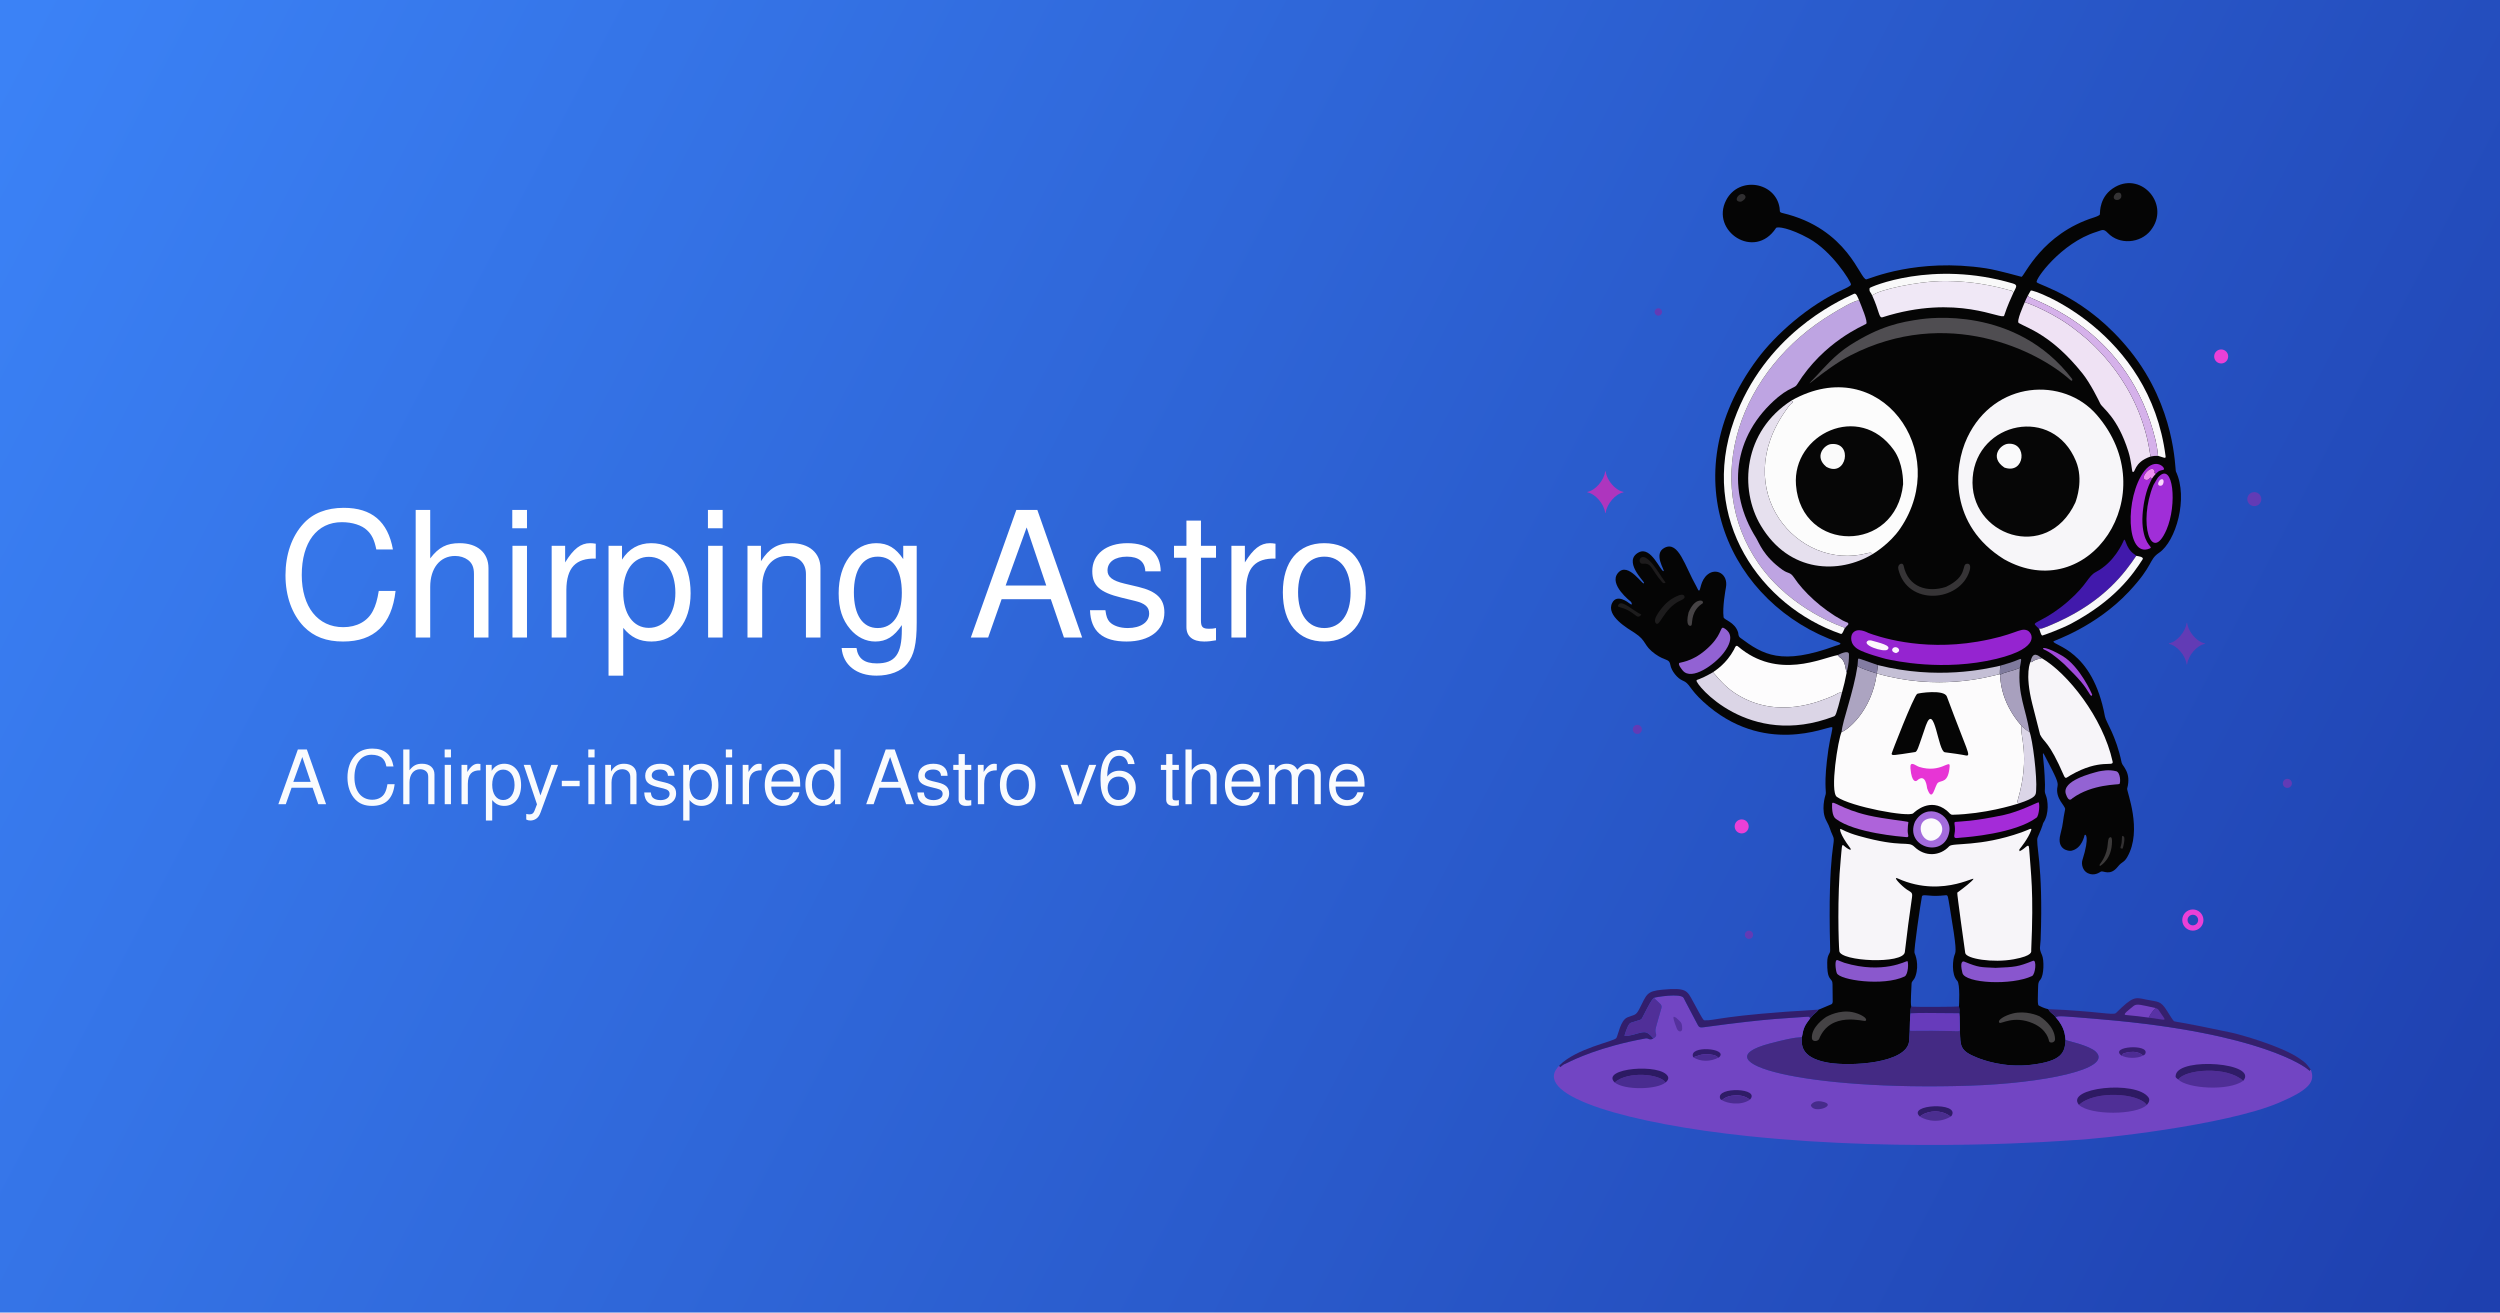
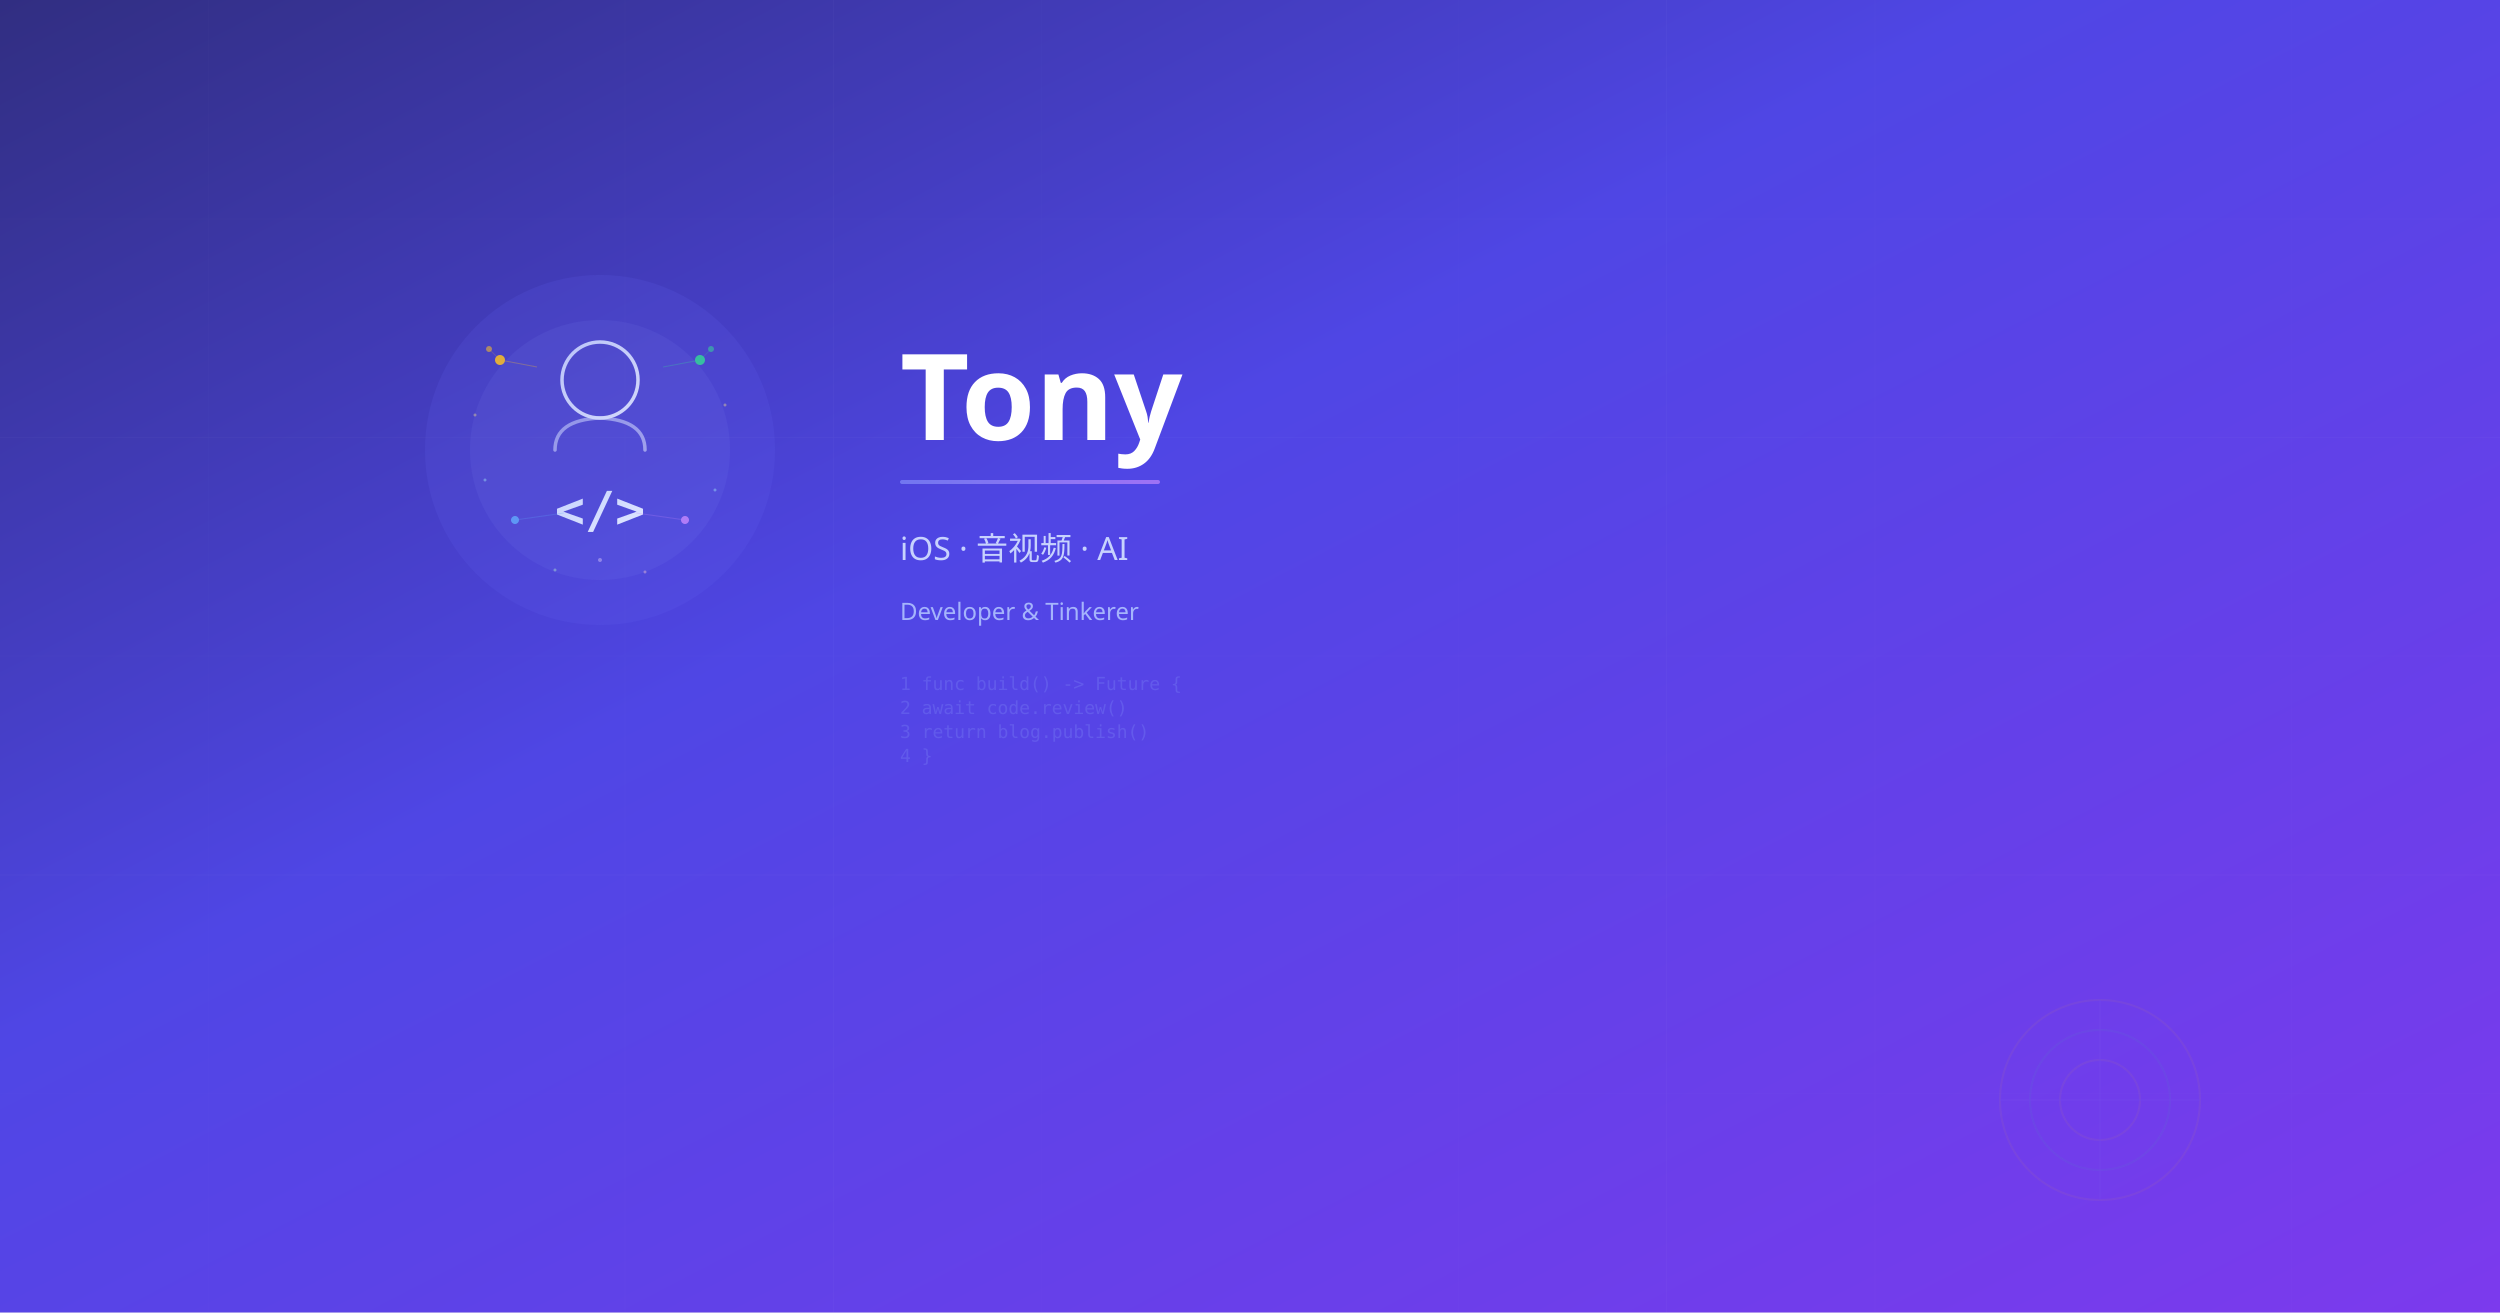
- <svg xmlns="http://www.w3.org/2000/svg" xml:space="preserve" style="fill-rule:evenodd;clip-rule:evenodd;stroke-linejoin:round;stroke-miterlimit:2" viewBox="0 0 5000 2625">
-   <path d="M0 0h5000v2625H0z" style="fill:url(#a);fill-rule:nonzero" />
-   <text x="554.167" y="1275" style="font-family:&quot;Helvetica&quot;;font-size:350px;fill:#fff">Chirping <tspan x="1935.71px 2169.157px" y="1275px 1275px">As</tspan>tro</text>
-   <text x="554.167" y="1608.333" style="font-family:&quot;Helvetica&quot;;font-size:150px;fill:#fff;fill-opacity:.97">A<tspan x="646.012px 687.687px" y="1608.333px 1608.333px"> C</tspan>hirpy-inspired <tspan x="1729.85px 1829.899px" y="1608.333px 1608.333px">As</tspan>tro v6 theme</text>
-   <path d="M3822.814 2013.152c-.409 1.005-1.802.586-1.89 13.389-1.152 9.038-1.324 28.679-1.453 34.374-1.124 19.491-1.065 19.37-1.213 21.05-3.953 44.863-116.836 51.161-161.838 43.435-58.737-10.084-52.9-39.866-52.639-51.205 3.346-19.136 5.435-22.61 16.673-37.791 9.335-11.396 10.946-9.629 16.772-17.173 2.085-.487 1.793-.796 24.699-10.309.717-.298 3.498-1.304 3.47-5.368-.259-38.804-.001-39.018-1.762-41.871-4.383-7.103-9.331-6.069-9.192-36.574.08-17.508 6.131-16.396 5.914-24.88-5.352-209.169 12.394-213.178 5.612-227.758-7.112-15.288-5.007-16.076-13.108-30.78-11.57-20.999-2.755-49.133-1.482-53.196 1.73-5.523-4.702-19.719 5.462-90.055 3.53-24.43 9.99-43.587 7.187-44.176-9.282-1.948-136.958 59.31-257.311-50.735-29.396-26.878-26.636-36.53-41.47-42.454-10.059-4.017-22.485-19.023-24.525-31.148-2.238-13.301-9.293-6.99-30.133-21.77-24.414-17.314-16.243-26.142-41.363-42.437-13.246-8.592-57.893-33.857-44.859-59.877 9.448-18.861 32.235-.895 34.397.809 8.423 6.641 3.542-2.714 3.278-2.947-1.509-1.333-44.629-34.556-26.483-57.289 20.825-26.09 53.181 30.138 52.5 18.94-.177-2.915-42.894-43.744-10.386-60.685 24.6-12.82 43.46 38.341 49.464 37.671 3.713-.414-22.021-34.996 2.332-46.996 27.905-13.751 40.182 36.821 63.265 77.43 3.053 5.371 3.462 8.232 5.22 8.333 3.686.212 2.213-20.113 17.665-32.412 16.788-13.362 41.224-.753 36.254 26.298-.861 4.684-7.262 39.524-4.712 59.348.753 5.852 22.471 9.205 29.108 30.595.862 2.779-.316 7.229 4.48 10.787 45.27 33.59 81.568 55.887 190.833 15.776 1.274-.468 16.083-3.171 5.526-6.836-215.481-74.797-339.024-329.527-162.177-566.943 35.502-47.661 100.959-106.96 171.593-138.861 15.72-7.1 15.498-8.99 15.324-10.465-.719-6.12-37.695-65.787-84.068-91.477-37.648-20.856-63.337-24.561-65.751-20.871-42.832 65.486-131.765 5.895-99.688-55.731 25.392-48.784 98.445-36.383 106.743 14.825 1.123 6.929-1.195 9.267 5.553 10.85C3697 457.04 3720.302 560.785 3732.877 558.704c6.089-1.008 100.696-43.249 239.061-22.08 24.517 3.751 70.695 17.144 71.17 17.03 5.732-1.383 40.733-86.173 145.353-118.911.983-.308 11.019-3.448 11.306-6.149.444-4.181-1.427-36.899 30.994-54.933 53.815-29.934 110.629 37.036 70.406 87.406-20.528 25.707-62.289 29.085-85.312 5.1-9.089-9.468-10.865-6.192-23.426-2.263-70.304 21.991-123.112 95.406-118.973 100.623 4.844 6.105 99.89 28.973 186.612 136.967 91.71 114.204 89.591 236.844 91.781 241.488 25.072 53.158-.081 139.859-33.714 162.576-21.274 14.369-10.209 24.16-60.241 77.632-66.401 70.967-150.674 98.263-150.951 99.496-1.99 8.836 78.364 15.259 102.992 150.531 1.999 10.981 22.21 37.801 33.348 92.062 1.492 7.271 19.979 19.326 11.04 51.841-1.428 5.195 31.351 83.074.178 136.972-6.798 11.755-10.299 8.533-18.822 19.244-15.625 19.635-28.665 7.323-33.982 9.88-2.14 1.029-12.667 9.793-26.337 3.034-10.158-5.023-13.06-18.097-10.536-26.062 15.255-48.129 5.901-53.383 4.259-49.742-.136.302-4.773 26.727-26.624 31.109-4.501.903-29.92-1.614-21.62-33.014 6.526-24.689 4.103-24.997 9.384-49.796 1.429-6.709-20.426-21.241-15.207-45.914 1.753-8.288-1.45-15.565-25.664-61.682-7.759-14.778-.622 6.237.612 58.041.297 12.484-1.973 12.761 2.325 23.102 2.993 7.2 6.957 34.696-5.575 53.27-1.386 2.055.336 2.737-11.255 28.864-5.36 12.081 11.536 51.664 5.806 204.758-.597 15.954-3.913 16.553 2.785 31.089 4.23 9.18 4.121 40.147-3.269 48.965-5.606 6.69-4.262 8.163-5.148 38.599-.031 1.066-.35 12.039 1.831 13.2 10.537 5.607 17.481 6.972 19.084 7.288 5.501 9.658 8.312 7.097 14.823 16.044 18.902 21.473 18.43 36.43 19.713 45.724-1.289 25.256-7.529 42.373-69.066 49.547-55.192 6.434-98.819-10.785-106.837-13.95-35.922-14.178-34.271-23.266-35.361-54.776-.437-30.641-.576-30.577-1.071-34.481.508-6.989.378-6.906-.832-13.697.219-.98 2.582-45.108-3.362-51.136-12.52-12.697-8.719-44.072-5.419-51.71 2.995-6.932 4.6-10.647-9.395-93.921-4.015-23.888-3.637-25.767-8.009-25.527-3.833.211-7.645.709-11.473 1.005-22.82 1.76-35.288-4.086-36.424 1.607-2.669 13.376-16.654 108.376-14.798 112.745 1.449 3.41 9.832 23.141 2.002 46.268-3.177 9.383-7.603 9.435-7.901 15.162-2.125 40.888-1.559 42.465-.319 45.923v-.001Z" style="fill:#050505" />
-   <path d="M3307.748 1995.703c2.376-1.289 53.883-10.112 59.56.241 2.142 3.906 1.688 4.079 25.809 49.34 4.582 8.597 4.762 10.522 14.349 9.203 137.158-18.86 171.068-17.931 206.755-20.983 3.931-.336 4.061-.196 6.232 2.899-11.237 15.181-13.326 18.655-16.673 37.791-5.001 1.606-5.824-2.666-64.396 12.829-143.334 37.92 71.879 95.208 400.162 84.314 146.815-4.872 287.417-33.274 252.17-67.802-12.994-12.728-57.903-22.164-60.637-23.446-1.284-9.295-.812-24.251-19.713-45.724 6.701-3.106 7.081-2.798 92.214 4.405 320.97 27.159 408.055 97.01 409.971 98.276 1.244.822.951.945 2.093 1.701 3.414 2.261 2.948 3.004 3.276 2.883 1.135-.42 1.436-2.143 2.572-2.563 9.43 23.916-1.556 40.117-64.119 66.597-106.348 45.012-361.678 73.142-415.014 74.839-4.087.13-319.392 25.991-646.844-8.356-235.513-24.703-427.002-79.278-380.839-136.601a102 102 0 0 1 3.521-4.141c1.901.62.404 2.152 2.304 2.771.18.059.202.066 1.914-1.395 5.751-4.91 6.103-4.08 12.993-7.482 11.681-5.768 64.695-31.947 155.479-48.397 6.894-1.249 7.451 4.842 15.795-.056.171-.125 7-3.189 5.494-8.335-2.983-10.191-.995-10.276 10.494-51.774 2.133-7.704-2.074-8.386-14.92-21.035Z" style="fill:#7245c3" />
-   <path d="M4007.973 1118.398c-109.25-67.857-101.98-183.057-73.303-243.477 54.377-114.568 192.2-121.707 258.491-45.56 138.364 158.935-16.127 384.589-185.188 289.037" style="fill:#f7f6f9" />
-   <path d="M3753.692 1346.933c122.439 35.308 220.612 7.498 245.922 1.287l.536 1.508c1.914 58.816 40.012 98.153 43.209 102.337-5.511 14.878 18.622 57.871-7.802 147.846-1.146 3.904-1.121 4.12 1.483 7.17-10.228 3.16-67.844 20.963-131.927 22.434-4.833.111-6.323-4.121-11.682-8.43-33.021-26.551-62.949 1.74-66.847 5.425-9.023 8.53-125.108-13.089-152.842-32.755-14.464-10.256 2.58-115.929 9.489-129.788 9.061-2.319 59.531-38.848 70.46-117.034Z" style="fill:#fcfbfc" />
-   <path d="M3583.091 800.916c176.807-99.167 321.632 102.746 217.509 255.911-21.297 31.328-53.625 50.242-55.861 51.734-.788-.609.383-4.924-9.886-2.192-139.737 37.185-278.297-126.763-161.603-287.886 3.791-5.235 3.416-5.28 6.926-9.055 2.744-2.952 4.064-1.8 5.35-5.554.758-2.213-3.206-.705-2.435-2.958" style="fill:#fcfcfc" />
-   <path d="M4039.174 1702.467c12.424-5.4 18.231-18.672 19.12-5.095 3.268 49.881 9.511 83.893 4.138 202.881-.122 2.693 4.485 11.035-34.984 18.306-41.386 7.624-95.334-.897-96.992-12.679-1.356-9.634-16.71-118.718-15.939-120.559.095-.226 19.055-13.653 28.679-23.037 21.448-20.912-52.738 37.156-147.296-5.177-12.604-5.643 7.28 14.84 17.744 21.95 8.691 5.904 11.83 5.251 10.352 15.811-7.638 54.597-7.806 54.437-14.308 109.221-2.946 24.824-128.842 18.808-131.066-1.873-1.307-12.148-4.582-107.813 2.871-183.757 2.188-22.291 1.646-31.234 5.723-27.52 8.908 8.114 18.282 11.975 12.825 4.692-20.542-27.41-21.251-38.548-18.832-37.831 3.282.973 11.083 6.935 36.516 14.089 88.342 24.848 97.993 8.968 110.928 21.577 21.261 20.724 51.394 19.037 69.745-.931 7.084-7.708 60.084 1.954 144.462-27.785 15.89-5.6 21.87-10.792 19.281-3.709-5.966 16.324-20.349 34-22.522 36.67-1.672 2.055-.849 2.164-.446 4.756z" style="fill:#f7f5f9" />
-   <path d="M3819.47 2060.915c7.532 1.81 7.646-1.215 96.819 1.416.304.009.261-.105 3.525-1.419 1.091 31.51-.561 40.597 35.361 54.776 8.017 3.165 51.645 20.384 106.837 13.95 61.538-7.174 67.777-24.291 69.066-49.547 2.734 1.282 47.644 10.717 60.637 23.446 35.247 34.528-105.354 62.93-252.17 67.802-328.283 10.894-543.496-46.394-400.162-84.314 58.572-15.496 59.395-11.223 64.396-12.829-.262 11.339-6.098 41.12 52.639 51.205 45.002 7.726 157.884 1.428 161.838-43.435.148-1.68.09-1.559 1.213-21.05Z" style="fill:#442a84" />
-   <path d="M3806.225 968.31c-14.359 139.488-203.584 137.92-214.247 1.815-7.938-101.32 126.4-166.864 195.55-70.175 18.911 26.441 18.726 62.69 18.697 68.359Zm344.524 36.582c-56.516 121.904-214.497 65.665-205.378-50.018 8.746-110.951 160.463-144.803 206.576-32.525 15.312 37.283 1.065 76.338-1.198 82.542Z" style="fill:#060606" />
-   <path d="M3718.167 600.606c4.188 10.603 18.643 44.22 14.065 47.183-5.312 3.437-84.697 35.287-137.933 120.951-.281.453-2.071 3.333-4.78 4.642-22.569 10.908-25.374 14.981-34.106 21.41-91.403 77.363-101.163 189.122-43.21 281.047 5.797 9.195 14.277 36.457 52.863 63.866 11.6 8.24 15.15 3.669 23.081 15.587 18.776 28.213 55.073 62.721 97.378 85.749 8.735 4.755 12.317 3.101 10.799 8.442-.233.818-1.18.05-7.222 7.807-.439-.501.452-1.496.013-1.997-.118-.135-106.334-34.08-171.517-127.509-116.529-167.027-38.145-390.155 147.771-501.032 11.207-6.683 41.54-25.488 52.799-26.146z" style="fill:#bea4e2" />
-   <path d="M4083.264 1316.144c51.36 29.774 122.59 118.572 141.989 207.029 2.589 11.806-23.92-7.435-84.408 27.451-7.17 4.135-9.61 8.491-12.902.916-30.665-70.581-39.518-65.589-47.751-82.336-.3-.61-14.29-56.084-15.521-60.964-15.816-62.713-3.622-84.403-3.592-84.511.961-.298 2.018.78 2.979.482.394-.122-.295-.757 4.102-3.125 7.998-4.308 12.166-2.932 13.011-3.178.876-.255 1.217-1.509 2.093-1.764" style="fill:#f7f5f9" />
-   <path d="M3675.441 1310.205c2.714 2.686 2.141 3.163 5.308 5.253 10.472 6.908 9.969 23.396 12.544 29.882-4.167 20.348-4.067 20.179-9.515 40.33-7.537-1.638-8.27 2.285-19.96 7.022-23.567 9.548-106.241 46.402-187.833-2.589-21.546-12.937-33.469-26.283-49.926-45.656 6.239-4.743 26.275-16.642 42.053-45.48 1.072-1.959 3.304-10.049 7.614-6.357 79.806 68.37 168.712 22.93 199.716 17.596Z" style="fill:#fdfcfd" />
-   <path d="M4049.662 604.197c2.679.798 59.027 20.976 104.279 57.822 5.097 4.15 98.273 69.964 135.148 195.393 9.76 33.2 10.444 50.525 12.232 55.604-35.322 11.948-29.389 34.31-36.464 30.409-.871-.48-2.368-21.99-8.053-40.097-21.911-69.787-51.667-86.459-56.319-96.148-2.432-5.064-19.084-39.744-35.683-60.475-61.007-76.192-108.559-89.828-127.22-100.621-5.352-3.095 9.472-35.591 12.079-41.888Z" style="fill:#efe2f4" />
-   <path d="M3771.354 1317.719c-4.519-1.198-41.297-10.946-55.189-19.228-17.949-10.701-14.283-27.056-11.409-31.325 9.422-13.997 30.126-1.97 32.255-1.201 16.434 5.941 102.184 36.938 217.745 17.395 76.292-12.903 84.643-28.698 99.752-22.568 9.156 3.715 30.424 34.618-61.537 56.875-106.161 25.694-204.309 3.896-221.617.052h.001Z" style="fill:#9524d0" />
-   <path d="M4026.956 585.212c-14.867 32.487-14.781 35.97-18.665 46.153-3.787 9.931-93.091-44.716-243.13 3.115-7.615 2.428-5.975-11.26-20.691-43.26 12.161-12.102 91.848-28.031 135.757-28.992 79.243-1.733 136.958 18.278 141.69 19.011.609.094 1.359-.237 1.844.144 1.306 1.029 1.89 2.799 3.196 3.827Z" style="fill:#f0e8f6" />
-   <path d="M3583.091 800.916c-.772 2.253 3.192.745 2.435 2.958-1.286 3.754-2.605 2.602-5.35 5.554-3.509 3.775-3.134 3.82-6.926 9.055-116.694 161.123 21.865 325.071 161.603 287.886 10.268-2.732 9.098 1.583 9.886 2.192-65.773 39.384-165.943 38.456-223.186-57.491-43.356-72.671-35.326-187.965 61.538-250.154" style="fill:#e6e0ee" />
-   <path d="M3718.167 600.606c-11.259.658-41.592 19.463-52.799 26.146-185.916 110.876-264.3 334.005-147.771 501.032 65.182 93.429 171.399 127.374 171.517 127.509.439.501-.452 1.496-.013 1.997-4.387 9.792-5.137 11.285-8.064 10.27-158.496-54.965-284.402-228.81-212.707-427.683 60.7-168.374 202.444-235.349 239.722-252.313 4.591-2.089 7.488 7.348 10.114 13.042Z" style="fill:#f9f9fa" />
-   <path d="M3841.883 638.314c9.728-.978 189.347-28.692 302.285 119.523.928 1.218.961 6.203-3.749 1.96-65.357-58.865-246.1-148.342-439.564-48.956-53.968 27.724-109.03 83.273-66.86 39.672 10.862-11.23 35.183-40.71 66.928-60.734 60.08-37.898 99.244-45.477 140.962-51.465Z" style="fill:#4f4d51" />
-   <path d="M3426.058 1344.447c16.457 19.372 28.38 32.719 49.926 45.656 81.593 48.991 164.267 12.137 187.833 2.589 11.69-4.736 12.423-8.66 19.96-7.022-11.662 45.645-12.794 45.902-16.133 47.183-170.758 65.525-277.466-64.996-274.585-71.893 1.138-2.724 3.345.462 32.999-16.512Z" style="fill:#dbd5e6" />
-   <path d="M3842.673 1477.547c-4.763 13.433-8.263 25.912-12.204 26.522-44.399 6.876-46.087 7.348-47.289 3.749-.403-1.207 44.381-116.153 51.279-120.188 2.409-1.409 53.767-9.381 59.264 5.435 41.104 110.775 49.24 119.214 38.236 117.919-3.394-.399-3.222-1.389-42.226-6.448-13.893-1.802-20.398-101.417-37.863-53.899-1.712 4.658-8.472 24.754-9.198 26.911Z" style="fill:#050505" />
-   <path d="M4096.543 2018.324c97.123 3.733 130.147 12.878 135.355 7.737 34.22-33.776 37.852-31.724 59.9-27.017 25.119 5.363 29.027 1.392 42.643 23.266 12.433 19.973 12.939 20.089 14.919 20.542 9.097 2.081 9.264.408 114.433 22.602 12.56 2.65 98.24 25.886 135.433 51.782 12.95 9.017 12.616 9.274 22.264 21.834-1.135.42-1.436 2.143-2.572 2.563-.327.121.138-.622-3.276-2.883-1.141-.756-.848-.879-2.093-1.701-1.916-1.266-89.001-71.118-409.971-98.276-85.133-7.203-85.513-7.511-92.214-4.405-6.511-8.947-9.321-6.386-14.823-16.044Z" style="fill:#36206d;fill-opacity:.99" />
-   <path d="M3307.748 1995.703c-4.869 4.42-8.124 10.498-23.331 40.062-2.46 4.783-3.739 3.31-22.372 9.703-2.135.733-5.619 1.928-12.901 25.099-.354 1.126.478 2.826 14.747-.609 23.386-5.63 27.249-11.627 42.789 6.888-8.344 4.898-8.9-1.193-15.795.056-90.785 16.45-143.799 42.629-155.479 48.397-6.89 3.402-7.241 2.572-12.993 7.482-1.712 1.462-1.734 1.454-1.914 1.395-1.9-.62-.403-2.151-2.304-2.771 34.61-35.35 110.381-48.312 114.587-55.418 3.739-6.317 8.034-35.329 21.969-41.211 13.819-5.833 16.686-2.886 23.647-16.355 15.264-29.533 13.866-36.082 46.915-39.101 47.045-4.296 48.789 1.437 60.343 22.801 20.553 38.003 21.024 38.46 23.741 38.559 21.726.788 32.565-10.043 227.828-21.451-5.826 7.544-7.437 5.777-16.772 17.173-2.171-3.096-2.301-3.236-6.232-2.899-35.687 3.052-69.597 2.123-206.755 20.983-9.587 1.318-9.768-.606-14.349-9.203-24.122-45.262-23.667-45.435-25.809-49.34-5.677-10.353-57.184-1.529-59.56-.241Z" style="fill:#331e6b;fill-opacity:.99" />
-   <path d="M4272.521 1111.68c-22.741 33.674-63.501 90.058-158.46 132.983-2.557 1.156-27.5 12.432-32.626 12.861-.902.076-1.938-.857-2.692-.356-.559.371.771 1.631.211 2.002-4.064-5.419-4.718-4.672-9-9.785-4.43-5.289 23.304-9.35 65.98-46.54 39.996-34.855 39.209-49.979 56.01-58.934 36.727-19.575 52.821-56.798 55.485-62.96 3.41-7.886 3.529 14.823 19.749 26.397 3.912 2.792 3.637 2.948 5.343 4.331Z" style="fill:#4119ab" />
-   <path d="M4055.788 591.046c5.436-9.175 5.152-9.326 5.869-9.905 4.571-3.694 237.69 80.926 269.552 331.629.682 5.365-4.158 2.002-15.059-1.086-.213-2.545-1.333-15.91-5.102-31.511-52.329-216.607-229.616-273.828-252.84-286.306-1.091-.586-1.328-2.234-2.419-2.821Z" style="fill:#faf9fa" />
-   <path d="M4055.788 591.046c1.091.586 1.328 2.234 2.419 2.821 23.225 12.479 200.511 69.699 252.84 286.306 3.769 15.601 4.889 28.966 5.102 31.511-7.573-.015-7.409.024-14.828 1.333-1.788-5.078-2.471-22.403-12.232-55.604-36.875-125.43-130.051-191.243-135.148-195.393-45.253-36.846-101.601-57.024-104.279-57.822 2.331-5.147 1.864-5.265 6.125-13.151Z" style="fill:#d5b1ea" />
-   <path d="M3922.381 1675.246c-9.578.499-15.589 3.745-13.496-6.581 3.374-16.643-2.908-24.362 1.96-24.892 9.864-1.074 35.211-.625 97.473-13.953 29.431-6.3 67.92-25.637 68.611-25.329 3.108 1.382 1.478 26.921-3.973 30.907-43.436 31.766-138.149 38.911-150.575 39.849Z" style="fill:#a42bd8" />
-   <path d="M4306.834 970.098c8.127-13.642 7.743-13.738 10.393-16.511 29.291-30.664 37.605 55.798 15.664 106.129-30.298 69.503-57.189-13.875-26.057-89.618" style="fill:#a02ed8" />
-   <path d="M3815.854 1651.545c-.382 9.691-1.159 9.635.635 19.143.163.866.751 3.922-3.233 3.604-11.648-.929-104.119-8.304-141.429-36.516-1.995-1.508-8.596-6.5-7.66-30.308.321-8.161 18.394 10.818 72.449 23.305 31.382 7.249 78.992 11.921 80.023 13.305.359.481-.057.542-.787 7.466Z" style="fill:#ae63da" />
-   <path d="M3755.833 1330.249c118.802 29.871 215.233 7.888 244.936 1.081-1.237 8.455-.86 8.35-1.154 16.89-25.31 6.211-123.483 34.021-245.922-1.287.157-1.336 1.594-13.559 2.141-16.684Z" style="fill:#c4bfd5" />
-   <path d="M4026.956 585.212c-1.306-1.029-1.89-2.799-3.196-3.827-.484-.382-1.235-.05-1.844-.144-4.732-.733-62.446-20.745-141.69-19.011-43.909.96-123.596 16.89-135.757 28.992-3.047-7.719-6.46-6.858-5.252-15.083.269-1.831 125.291-56.704 286.317-9.251 11.285 3.326 6.387 7.595 1.422 18.325Z" style="fill:#f9f9f9" />
-   <path d="M3991.231 1935.71c39.555-1.729 44.449-2.053 74.762-14.093 7.876-3.128 4.85 27.235-1.955 30.462-40.535 19.222-133.843 14.749-139.167-6.082-6.169-24.135 1.527-23.589 3.241-22.894 30.355 12.295 31.951 11.067 63.119 12.608Z" style="fill:#8956ce" />
-   <path d="M3688.693 1925.583c77.692 23.344 124.18-4.243 126.006-3.402 2.61 1.203 2.2 27.106-5.671 30.843-42.255 20.061-130.327 7.241-135.456-6.872-2.45-6.741-4.982-28.229 1.601-25.888 1.095.39.814.517 13.52 5.319" style="fill:#8a58cd" />
-   <path d="M3715.034 1331.677c1.047.521-.109 3.232 38.659 15.257-10.93 78.187-61.399 114.715-70.46 117.034 1.575-22.429 23.557-78.352 31.802-132.291Z" style="fill:#aca4c1" />
-   <path d="M3829.898 1643.517c23.316-40.848 74.182-15.008 68.777 19.356-8.761 55.706-90.116 32.167-68.777-19.356" style="fill:#a36bdc" />
-   <path d="M4311.453 947.813c-.577-1.229-2.629-1.283-3.206-2.513-.132-.281 2.152.196.635-3.823-5.53-14.652-33.619 18.167-15.346 18.449 3.568.055 7.025-5.149 7.489-5.057 1.249.247 1.707 2.17 2.956 2.416-2.27 5.103-10.163 17.581-15.45 45.562-.767 4.061-5.616 29.726-3.001 51.578 4.618 38.587 21.925 39.051 14.076 42.487-47.893 20.96-50.185-103.625-10.916-154.786 22.993-29.956 45.911-3.792 37.513-2.305-10.559 1.869-10.833 4.86-14.75 7.992" style="fill:#a52ad7" />
-   <path d="M4272.521 1111.68c1.894.459 16.184 1.649 12.553 7.268-19.05 29.481-54.465 81.298-142.826 128.391-19.018 10.136-54.608 23.082-57.224 23.612-1.014.205-2.41.591-6.07-11.781.559-.371-.771-1.631-.211-2.002.755-.5 1.79.432 2.692.356 5.126-.43 30.07-11.705 32.626-12.861 94.959-42.926 135.718-99.309 158.46-132.983" style="fill:#f8f8fa" />
-   <path d="M4039.621 1335.656c-4.567 53.998 12.127 81.764 19.324 127.829-2.139-.849-2.85.281-15.584-11.42-3.197-4.184-41.295-43.521-43.209-102.337 9.281-5.929 22.332-6.435 39.469-14.072" style="fill:#a8a0be" />
-   <path d="M4157.976 2209.832c31.366-29.686 120.393-23.618 135.511.207-20.606 20.193-112.597 20.968-135.511-.207" style="fill:#4f2f96" />
-   <path d="M3449.673 1257.204c2.449 2.049 24.759 13.624-2.778 49.125-17.652 22.757-63.495 55.805-81.232 34.926-.871-1.025-11.848-13.947-6.246-15.617 6.18-1.843 32.371-4.215 63.026-36.273 23.425-24.497 17.23-39.192 27.231-32.161Z" style="fill:#9262d3" />
-   <path d="M3820.923 2026.541c26.493-1.138 26.404-.479 97.82-.109.495 3.904.635 3.84 1.071 34.481-3.264 1.314-3.221 1.428-3.525 1.419-89.173-2.631-89.287.393-96.819-1.416.129-5.696.301-25.336 1.453-34.374Z" style="fill:#673bbb" />
-   <path d="M4043.36 1452.065c12.734 11.701 13.446 10.571 15.584 11.42 6.243 14.734 15.543 89.987 13.342 117.197-.737 9.113 1.379 14.318-35.245 26.399-2.603-3.05-2.629-3.267-1.483-7.17 26.423-89.975 2.291-132.967 7.802-147.846" style="fill:#dbd5e7" />
-   <path d="M4197.974 1542.69c6.241-.899 18.362-4.204 34.361-.253 8.514 2.103 9.158 22.685 6.567 25.54-1.468 1.618-54.545-.315-94.128 28.591-1.344.982-7.149 9.407-13.044-8.536-8.719-26.539 50.92-41.344 66.245-45.343Z" style="fill:#9363d3" />
-   <path d="M4356.559 2159.108c12.905-20.261 97.113-27.715 129.848 2.551-29.42 21.224-111.85 15.42-129.848-2.551" style="fill:#4f2e96" />
-   <path d="M3307.748 1995.703c12.846 12.65 17.053 13.331 14.92 21.035-11.49 41.498-13.477 41.583-10.494 51.774 1.506 5.145-5.324 8.209-5.494 8.335-15.541-18.515-19.403-12.518-42.789-6.888-14.269 3.435-15.101 1.736-14.747.609 7.283-23.171 10.766-24.367 12.901-25.099 18.633-6.393 19.912-4.92 22.372-9.703 15.207-29.564 18.463-35.642 23.331-40.062Z" style="fill:#502f98" />
-   <path d="M3891.988 1173.731c45.114-21.347 30.091-44.936 41.886-46.238 10.034-1.107 5.47 13.523 5.099 14.712-19.329 61.957-124.426 70.859-142.276-3.746-2.534-10.59 8.911-14.705 10.424-7.418 9.147 44.073 48.406 54.622 84.868 42.689Z" style="fill:#363436" />
-   <path d="M3854.261 1576.625c-.406-2.101-2.742-31.57-20.268-15.492-1.638 1.503-10.535 5.596-13.111-24.5-1.43-16.706 10.49-5.046 17.512-2.846 43.016 13.481 62.107-16.262 60.901-.988-2.642 33.465-16.033 27.481-23.025 32.366-7.056 4.93-10.957 43.321-22.009 11.46" style="fill:#e735d5" />
-   <path d="M4157.976 2209.832c-28.954-34.229 114.808-50.111 139.156-14.715 4.448 6.466-2.796 14.034-3.645 14.922-15.118-23.826-104.145-29.893-135.511-.207" style="fill:#2e1a63" />
-   <path d="M4356.559 2159.108c-4.745-3.974-6.314-3.885-4.863-9.944 8.445-35.268 165.669-23.528 134.711 12.495-32.734-30.266-116.943-22.813-129.848-2.551" style="fill:#2f1c67" />
-   <path d="M3229.335 2164.924c26.97-23.547 91.04-16.85 101.855-.001-17.015 14.433-81.781 15.969-101.855.001" style="fill:#492c90" />
-   <path d="M4079.118 2032.566c3.724 2.37 30.157 19.188 31.016 45.643.238 7.308-10.376 9.106-12.077 3.997-.042-.127-2.756-23.036-32.576-35.748-38.083-16.235-63.377 2.028-66.513-.871-5.583-5.16 10.949-14.806 26.805-18.693 25.67-6.293 49.406 3.969 53.345 5.672" style="fill:#464446" />
-   <path d="M3652.319 2033.877c3.709-2.029 26.554-14.526 51.942-9.713 16.036 3.04 32.934 12.835 26.671 17.634-2.656 2.035-70.002-20.481-92.717 36.009-2.129 5.294-13.976 6.521-14.442-1.513-1.292-22.288 25.155-40.129 28.546-42.416Z" style="fill:#454345" />
-   <path d="M4008.756 935.12c-30.517-20.489-8.205-46.272 7.31-47.575 40.002-3.359 33.959 62.279-7.31 47.575" style="fill:#fafafb" />
-   <path d="M3652.628 933.634c-24.93-20.437-4.342-44.056 9.486-45.484 45.044-4.652 30.653 67.889-9.486 45.484" style="fill:#fafafa" />
-   <path d="M3876.989 1675.05c-29.93 25.416-53.245-32.519-17.661-38.128 17.564-2.769 35.844 19.072 17.661 38.128" style="fill:#fcfbfd" />
-   <path d="M3229.335 2164.924c-29.239-28.72 93.817-39.049 106.582-11.746 2.703 5.781-3.937 11.111-4.728 11.745-10.815-16.849-74.885-23.546-101.855.001Z" style="fill:#2c1a63" />
-   <path d="M3822.814 2013.152c5.779 1.007 90.875.808 95.097-.418 1.209 6.791 1.34 6.708.832 13.697-71.416-.369-71.327-1.029-97.82.109.088-12.803 1.481-12.384 1.89-13.389Z" style="fill:#301d6c;fill-opacity:.98" />
-   <path d="M4128.585 1328.486c-6.464-5.694-12.081-11.097-25.127-20.614-8.434-6.153-15.821-8.972-15.988-9.102-6.116-4.757 6.791-5.124 37.15 12.918 35.725 21.231 59.618 77.123 59.72 77.578.084.373-.873 5.507-4.72-.782-11.044-18.053-17.57-26.947-51.036-59.998Z" style="fill:#a14ada" />
-   <path d="M4311.549 2016.168c-.587.557-6.511 4.606-14.137 19.036-22.867-3.045-22.734-2.923-45.804-5.23-7.42-.742 5.853-9.908 15.668-18.14 6.226-5.221 16.465-1.692 44.273 4.335Z" style="fill:#7442c2" />
-   <path d="M3329.326 1209.574c2.187-2.065 10.209-11.395 26.976-18.368.976-.406 12.315-5.122 12.899 2.862.296 4.041-10.855 8.252-10.863 8.256-31.277 16.339-38.571 50.967-46.05 44.681-9.92-8.338 14.801-35.017 17.038-37.43Z" style="fill:#1d1c1d" />
-   <path d="M3839.995 2233.348c-27.661-24.544 80.504-30.12 63.338-1.933-.114.188 0 0-2.013 1.87-24.35-19.182-55.846-7.22-61.326.063Z" style="fill:#2f1c67" />
-   <path d="M3839.995 2233.348c5.479-7.283 36.976-19.245 61.326-.063-30.145 17.433-57.745 2.515-61.326.063" style="fill:#4b2e90" />
-   <path d="M4000.769 1331.33c14.805-4.412 23.335-6.593 38.261-12.966 5.178-2.21 3.235 2.315.59 17.291-17.137 7.638-30.188 8.143-39.469 14.072l-.536-1.508c.294-8.54-.083-8.435 1.154-16.89Z" style="fill:#7f7a9d" />
-   <path d="M3499.686 2199.516c-14.228-13.047-44.599-10.805-55.675.855-2.65-1.826-3.072-1.289-3.846-3.551-8.157-23.811 82.423-21.259 59.521 2.696" style="fill:#2f1c67" />
-   <path d="M3755.833 1330.249c-.546 3.125-1.983 15.347-2.141 16.684-38.768-12.024-37.612-14.736-38.659-15.257.962-12.093.9-12.022 1.039-13.061.44-3.285 2.411-1.062 39.76 11.633Z" style="fill:#837ca2" />
-   <path d="M3499.686 2199.516c-19.164 12.838-46.626 6.725-55.675.855 11.076-11.659 41.447-13.901 55.675-.855" style="fill:#4b2c91" />
-   <path d="M3386.482 2114.59c-11.127-25.004 71.743-18.16 51.701-.001-.569-.289-1.173 1.083-1.741.794-.312-.158-1.847-4.684-15.526-6.407-18.375-2.314-26.035 3.397-34.433 5.614Z" style="fill:#311c6b" />
-   <path d="M3377.129 1224.772c12.546-28.873 26.999-23.708 27.783-22.448 3.14 5.047-1.003 4.294-6.462 9.459-17.686 16.73-12.52 36.402-16.057 39.315-1.658 1.365-12.283 2.58-5.263-26.325Z" style="fill:#464345" />
-   <path d="M3331.202 1165.284c-3.071 1.286-3.897 2.526-7.75-1.933-22.194-25.683-19.24-37.719-38.316-35.866-4.842.47-8.555-6.855-3.619-11.596 8.495-8.16 24.646 13.381 26.098 15.318 12.514 16.69 11.349 17.331 23.587 34.077" style="fill:#1d1b1c" />
-   <path d="M4242.036 2110.486c-21.933-18.073 55.799-22.784 48.845-3.839-1.188 3.238-1.858 2.582-4.854 4.513-15.255-14.257-40.053-3.738-40.068-3.719-.959 1.18-1.081 3.017-2.283 3.95-.494.383-1.148-1.288-1.641-.905Z" style="fill:#361e6f" />
-   <path d="M3742.307 1280.888c15.202 4.436 42.28 9.898 32.656 18.422-6.901 6.111-55.894-10.205-37.97-18.416.854-.392 4.891-.042 5.315-.006Z" style="fill:#fcf5fc" />
-   <path d="M3386.482 2114.59c8.398-2.217 16.058-7.927 34.433-5.614 13.679 1.722 15.215 6.249 15.526 6.407.569.289 1.173-1.083 1.741-.794-17.757 9.649-37.349 8.895-51.701.001Z" style="fill:#4b2c92" />
-   <path d="M3675.441 1310.205c1.595-.841 22.627-11.94 22.498-1.291-.12 9.942.038 17.384-4.647 36.425-2.575-6.486-2.072-22.973-12.544-29.882-3.167-2.089-2.593-2.567-5.308-5.253Z" style="fill:#8d86a6" />
-   <path d="M4199.721 1732.206c.098-1.234-1.675-1.43.328-4.114 19.002-25.47 13.723-44.052 17.584-51.466.31-.596 6.38-7.208 6.395 5.449.042 35.115-20.513 47.791-24.307 50.131" style="fill:#3b3939" />
-   <path d="M3621.687 2210.217c1.178-1.876 7.527-11.994 27.048-5.941 24.257 7.521-23.184 24.236-27.048 5.941" style="fill:#462b8b" />
-   <path d="M4311.549 2016.168c5.905 2.106 5.561 3.933 9.666 9.71.672.945 8.044 11.321 7.905 12.153-.42 2.512-1.653 1.557-31.708-2.827 7.626-14.429 13.55-18.479 14.137-19.036" style="fill:#5832a5" />
-   <path d="M4242.036 2110.486c.494-.383 1.148 1.288 1.641.905 1.202-.932 1.323-2.77 2.283-3.95.015-.019 24.812-10.538 40.068 3.719-11.768 6.405-32.922 5.979-43.992-.674" style="fill:#4d2c94" />
-   <path d="M3282.752 1229.128c-7.639 9.535-9.285 1.313-24.784-7.441-17.043-9.625-25.127-5.621-20.962-12.432 6.382-10.435 29.647 12.653 45.746 19.872Z" style="fill:#1d1c1d" />
-   <path d="M4311.453 947.813c-4.097 4.611-4.01 4.487-7.472 9.472-1.249-.247-1.707-2.17-2.956-2.416-.464-.092-3.921 5.112-7.489 5.057-18.274-.282 9.816-33.101 15.346-18.449 1.517 4.019-.767 3.542-.635 3.823.577 1.229 2.629 1.283 3.206 2.513" style="fill:#f090f2" />
-   <path d="M3352.395 2035.607c9.414 9.071 11.702 8.53 11.975 21.587.158 7.544-7.688 7.571-10.677.098-.661-1.653-6.433-16.084-6.818-21.182-.312-4.125 1.932-2.45 5.519-.503Z" style="fill:#55319e" />
-   <path d="M3482.092 403.374c-19.37.94-1.584-23.095 7.47-12.825 5.64 6.397-6.404 12.302-7.47 12.825" style="fill:#302f31" />
-   <path d="M4232.244 386.367c11.701-4.92 11.428 6.81 9.498 9.528-6.394 9.003-22.093 2.004-9.498-9.528" style="fill:#343335" />
-   <path d="M4083.264 1316.144c-.876.255-1.217 1.509-2.093 1.764-.844.246-5.013-1.13-13.011 3.178-4.397 2.369-3.708 3.003-4.102 3.125-.961.298-2.018-.78-2.979-.482 4.354-22.984 15.719-12.481 22.184-7.586Z" style="fill:#9993ad" />
-   <path d="M3792.17 1306.211c-13.838-2.781-6.963-15.057 2.11-11.069.53.233 4.395 1.932 3.841 6.135-.39 2.953-5.369 4.727-5.952 4.935Z" style="fill:#fcf6fd" />
-   <path d="M4245.394 1697.104c-7.635.612-3.16-3.741-2.222-11.255 1.387-11.109-.62-16.411 4.103-12.966 4.152 3.028-1.349 22.352-1.881 24.221" style="fill:#323031" />
-   <path d="M4319.791 959.94c8.421-5.304 8.848 4.65 5.417 9.586-2.97 4.272-14.793 2.395-5.417-9.586" style="fill:#f9dafc" />
-   <path d="M3273.257 1127.318c-.319-4.052-.668-4.231-.343-4.361.922-.369 2.515.475 2.593 1.464.096 1.219-2.346 1.678-2.25 2.897" style="fill:#080601" />
-   <path d="M3246.634 984.831c-15.57 2.744-32.911 22.758-35.295 40.712-.103.613-.908.613-1.006 0-2.379-17.948-19.725-37.968-35.295-40.712-.532-.119-.532-1.048 0-1.161 15.57-2.75 32.916-22.752 35.295-40.718.103-.613.908-.613 1.006 0 .785 5.915 3.192 12.052 6.622 17.721 6.989 11.549 18.23 21.156 28.678 22.996.532.119.527 1.048 0 1.161" style="fill:#ae35be;fill-rule:nonzero" />
-   <path d="M4409.539 1287.823c-15.57 2.744-32.911 22.758-35.295 40.712-.103.613-.908.613-1.006 0-2.379-17.948-19.725-37.968-35.295-40.712-.532-.119-.532-1.048 0-1.161 15.57-2.75 32.916-22.752 35.295-40.718.103-.613.908-.613 1.006 0 .785 5.915 3.192 12.052 6.622 17.721 6.989 11.549 18.23 21.156 28.678 22.996.532.119.527 1.048 0 1.161" style="fill:#623bb5;fill-rule:nonzero" />
-   <circle cx="4442.347" cy="712.903" r="14.021" style="fill:#ea40d7" />
-   <circle cx="3483.353" cy="1652.808" r="14.021" style="fill:#ea40d7" />
-   <circle cx="3497.942" cy="1869.537" r="8.247" style="fill:#623bb5" />
-   <circle cx="3274.683" cy="1458.774" r="9.072" style="fill:#623bb5" />
-   <circle cx="3316.632" cy="623.933" r="7.423" style="fill:#623bb5" />
-   <circle cx="4508.614" cy="998.233" r="14.021" style="fill:#623bb5" />
-   <circle cx="4574.714" cy="1566.722" r="9.072" style="fill:#623bb5" />
-   <path d="M4385.687 1818.9c11.698 0 21.195 9.497 21.195 21.195s-9.497 21.195-21.195 21.195-21.195-9.497-21.195-21.195 9.497-21.195 21.195-21.195m0 10.597c5.849 0 10.597 4.749 10.597 10.597 0 5.849-4.749 10.597-10.597 10.597-5.849 0-10.597-4.749-10.597-10.597 0-5.849 4.749-10.597 10.597-10.597" style="fill:#ea40d7" />
+ <svg xmlns="http://www.w3.org/2000/svg" viewBox="0 0 5000 2625">
  <defs>
-     <linearGradient id="a" x1="0" x2="1" y1="0" y2="0" gradientTransform="rotate(27.7)scale(5647.178)" gradientUnits="userSpaceOnUse">
-       <stop offset="0" style="stop-color:#3b82f6;stop-opacity:1" />
-       <stop offset="1" style="stop-color:#1e40af;stop-opacity:1" />
+     <linearGradient id="bgGrad" x1="0" y1="0" x2="1" y2="1">
+       <stop offset="0%" style="stop-color:#312e81" />
+       <stop offset="40%" style="stop-color:#4f46e5" />
+       <stop offset="100%" style="stop-color:#7c3aed" />
+     </linearGradient>
+     <linearGradient id="codeGrad" x1="0" y1="0" x2="1" y2="1">
+       <stop offset="0%" style="stop-color:#c7d2fe" />
+       <stop offset="100%" style="stop-color:#e0e7ff" />
+     </linearGradient>
+     <linearGradient id="accentGrad" x1="0%" y1="0%" x2="100%" y2="0%">
+       <stop offset="0%" style="stop-color:#818cf8" />
+       <stop offset="100%" style="stop-color:#c084fc" />
    </linearGradient>
  </defs>
+   <rect width="5000" height="2625" fill="url(#bgGrad)" />
+   <g opacity="0.04" stroke="#ffffff" stroke-width="1">
+     <line x1="0" y1="875" x2="5000" y2="875" />
+     <line x1="0" y1="1750" x2="5000" y2="1750" />
+     <line x1="1667" y1="0" x2="1667" y2="2625" />
+     <line x1="3333" y1="0" x2="3333" y2="2625" />
+     <g opacity="0.4">
+       <line x1="0" y1="438" x2="5000" y2="438" />
+       <line x1="0" y1="1312" x2="5000" y2="1312" />
+       <line x1="0" y1="2187" x2="5000" y2="2187" />
+       <line x1="417" y1="0" x2="417" y2="2625" />
+       <line x1="1250" y1="0" x2="1250" y2="2625" />
+       <line x1="2083" y1="0" x2="2083" y2="2625" />
+       <line x1="2917" y1="0" x2="2917" y2="2625" />
+       <line x1="3750" y1="0" x2="3750" y2="2625" />
+       <line x1="4583" y1="0" x2="4583" y2="2625" />
+     </g>
+   </g>
+   <g transform="translate(800,500)">
+     <circle cx="400" cy="400" r="350" fill="#6366f1" opacity="0.15" />
+     <circle cx="400" cy="400" r="260" fill="#818cf8" opacity="0.1" />
+     <circle cx="400" cy="260" r="76" fill="none" stroke="url(#codeGrad)" stroke-width="7" opacity="0.9" />
+     <path d="M310 400 Q310 340 400 336 Q490 340 490 400" fill="none" stroke="url(#codeGrad)" stroke-width="7" stroke-linecap="round" opacity="0.55" />
+     <line x1="276" y1="400" x2="524" y2="400" stroke="url(#codeGrad)" stroke-width="5" stroke-linecap="round" opacity="0.3" />
+     <text dominant-baseline="central" fill="url(#codeGrad)" font-family="'SF Mono','JetBrains Mono',monospace" font-size="100" font-weight="700" text-anchor="middle" x="400" y="520">&lt;/&gt;</text>
+     <g opacity="0.85">
+       <circle cx="200" cy="220" r="10" fill="#fbbf24" />
+       <circle cx="178" cy="198" r="6" fill="#fbbf24" opacity="0.65" />
+       <line x1="200" y1="220" x2="274" y2="234" stroke="#fbbf24" stroke-width="2" opacity="0.35" />
+       <line x1="200" y1="220" x2="178" y2="198" stroke="#fbbf24" stroke-width="1.5" opacity="0.25" />
+       <circle cx="600" cy="220" r="10" fill="#34d399" />
+       <circle cx="622" cy="198" r="6" fill="#34d399" opacity="0.65" />
+       <line x1="600" y1="220" x2="526" y2="234" stroke="#34d399" stroke-width="2" opacity="0.35" />
+       <line x1="600" y1="220" x2="622" y2="198" stroke="#34d399" stroke-width="1.5" opacity="0.25" />
+       <circle cx="230" cy="540" r="8" fill="#60a5fa" />
+       <line x1="230" y1="540" x2="328" y2="526" stroke="#60a5fa" stroke-width="2" opacity="0.3" />
+       <circle cx="570" cy="540" r="8" fill="#c084fc" />
+       <line x1="570" y1="540" x2="472" y2="526" stroke="#c084fc" stroke-width="2" opacity="0.3" />
+     </g>
+     <g opacity="0.4">
+       <circle cx="150" cy="330" r="3" fill="#fde68a" />
+       <circle cx="650" cy="310" r="3" fill="#fde68a" />
+       <circle cx="170" cy="460" r="3" fill="#a5f3fc" />
+       <circle cx="630" cy="480" r="3" fill="#a5f3fc" />
+       <circle cx="400" cy="620" r="4" fill="#e9d5ff" />
+       <circle cx="310" cy="640" r="3" fill="#bbf7d0" />
+       <circle cx="490" cy="644" r="3" fill="#fecdd3" />
+     </g>
+   </g>
+   <g transform="translate(1800,700)">
+     <text fill="#ffffff" font-family="'PingFang SC','Hiragino Sans GB','Microsoft YaHei',system-ui,sans-serif" font-size="240" font-weight="700" x="0" y="180">Tony</text>
+     <rect x="0" y="260" width="520" height="8" rx="4" fill="url(#accentGrad)" opacity="0.7" />
+     <text fill="#c7d2fe" font-family="'PingFang SC','Hiragino Sans GB','Microsoft YaHei',system-ui,sans-serif" font-size="64" font-weight="400" x="0" y="420">iOS  ·  音视频  ·  AI</text>
+     <text fill="#a5b4fc" font-family="'PingFang SC','Hiragino Sans GB','Microsoft YaHei',system-ui,sans-serif" font-size="48" font-weight="300" x="0" y="540">Developer &amp; Tinkerer</text>
+     <g transform="translate(0,680)" opacity="0.3">
+       <text fill="#818cf8" font-family="'SF Mono','JetBrains Mono',monospace" font-size="36" x="0" y="0">1  func build() -&gt; Future {</text>
+       <text fill="#818cf8" font-family="'SF Mono','JetBrains Mono',monospace" font-size="36" x="0" y="48">2      await code.review()</text>
+       <text fill="#818cf8" font-family="'SF Mono','JetBrains Mono',monospace" font-size="36" x="0" y="96">3      return blog.publish()</text>
+       <text fill="#818cf8" font-family="'SF Mono','JetBrains Mono',monospace" font-size="36" x="0" y="144">4  }</text>
+     </g>
+   </g>
+   <g transform="translate(3800,1900)" opacity="0.06">
+     <circle cx="400" cy="300" r="200" fill="none" stroke="#fbbf24" stroke-width="4" />
+     <circle cx="400" cy="300" r="140" fill="none" stroke="#34d399" stroke-width="4" />
+     <circle cx="400" cy="300" r="80" fill="none" stroke="#fbbf24" stroke-width="4" />
+     <line x1="200" y1="300" x2="600" y2="300" stroke="#a5b4fc" stroke-width="2" />
+     <line x1="400" y1="100" x2="400" y2="500" stroke="#a5b4fc" stroke-width="2" />
+   </g>
</svg>
